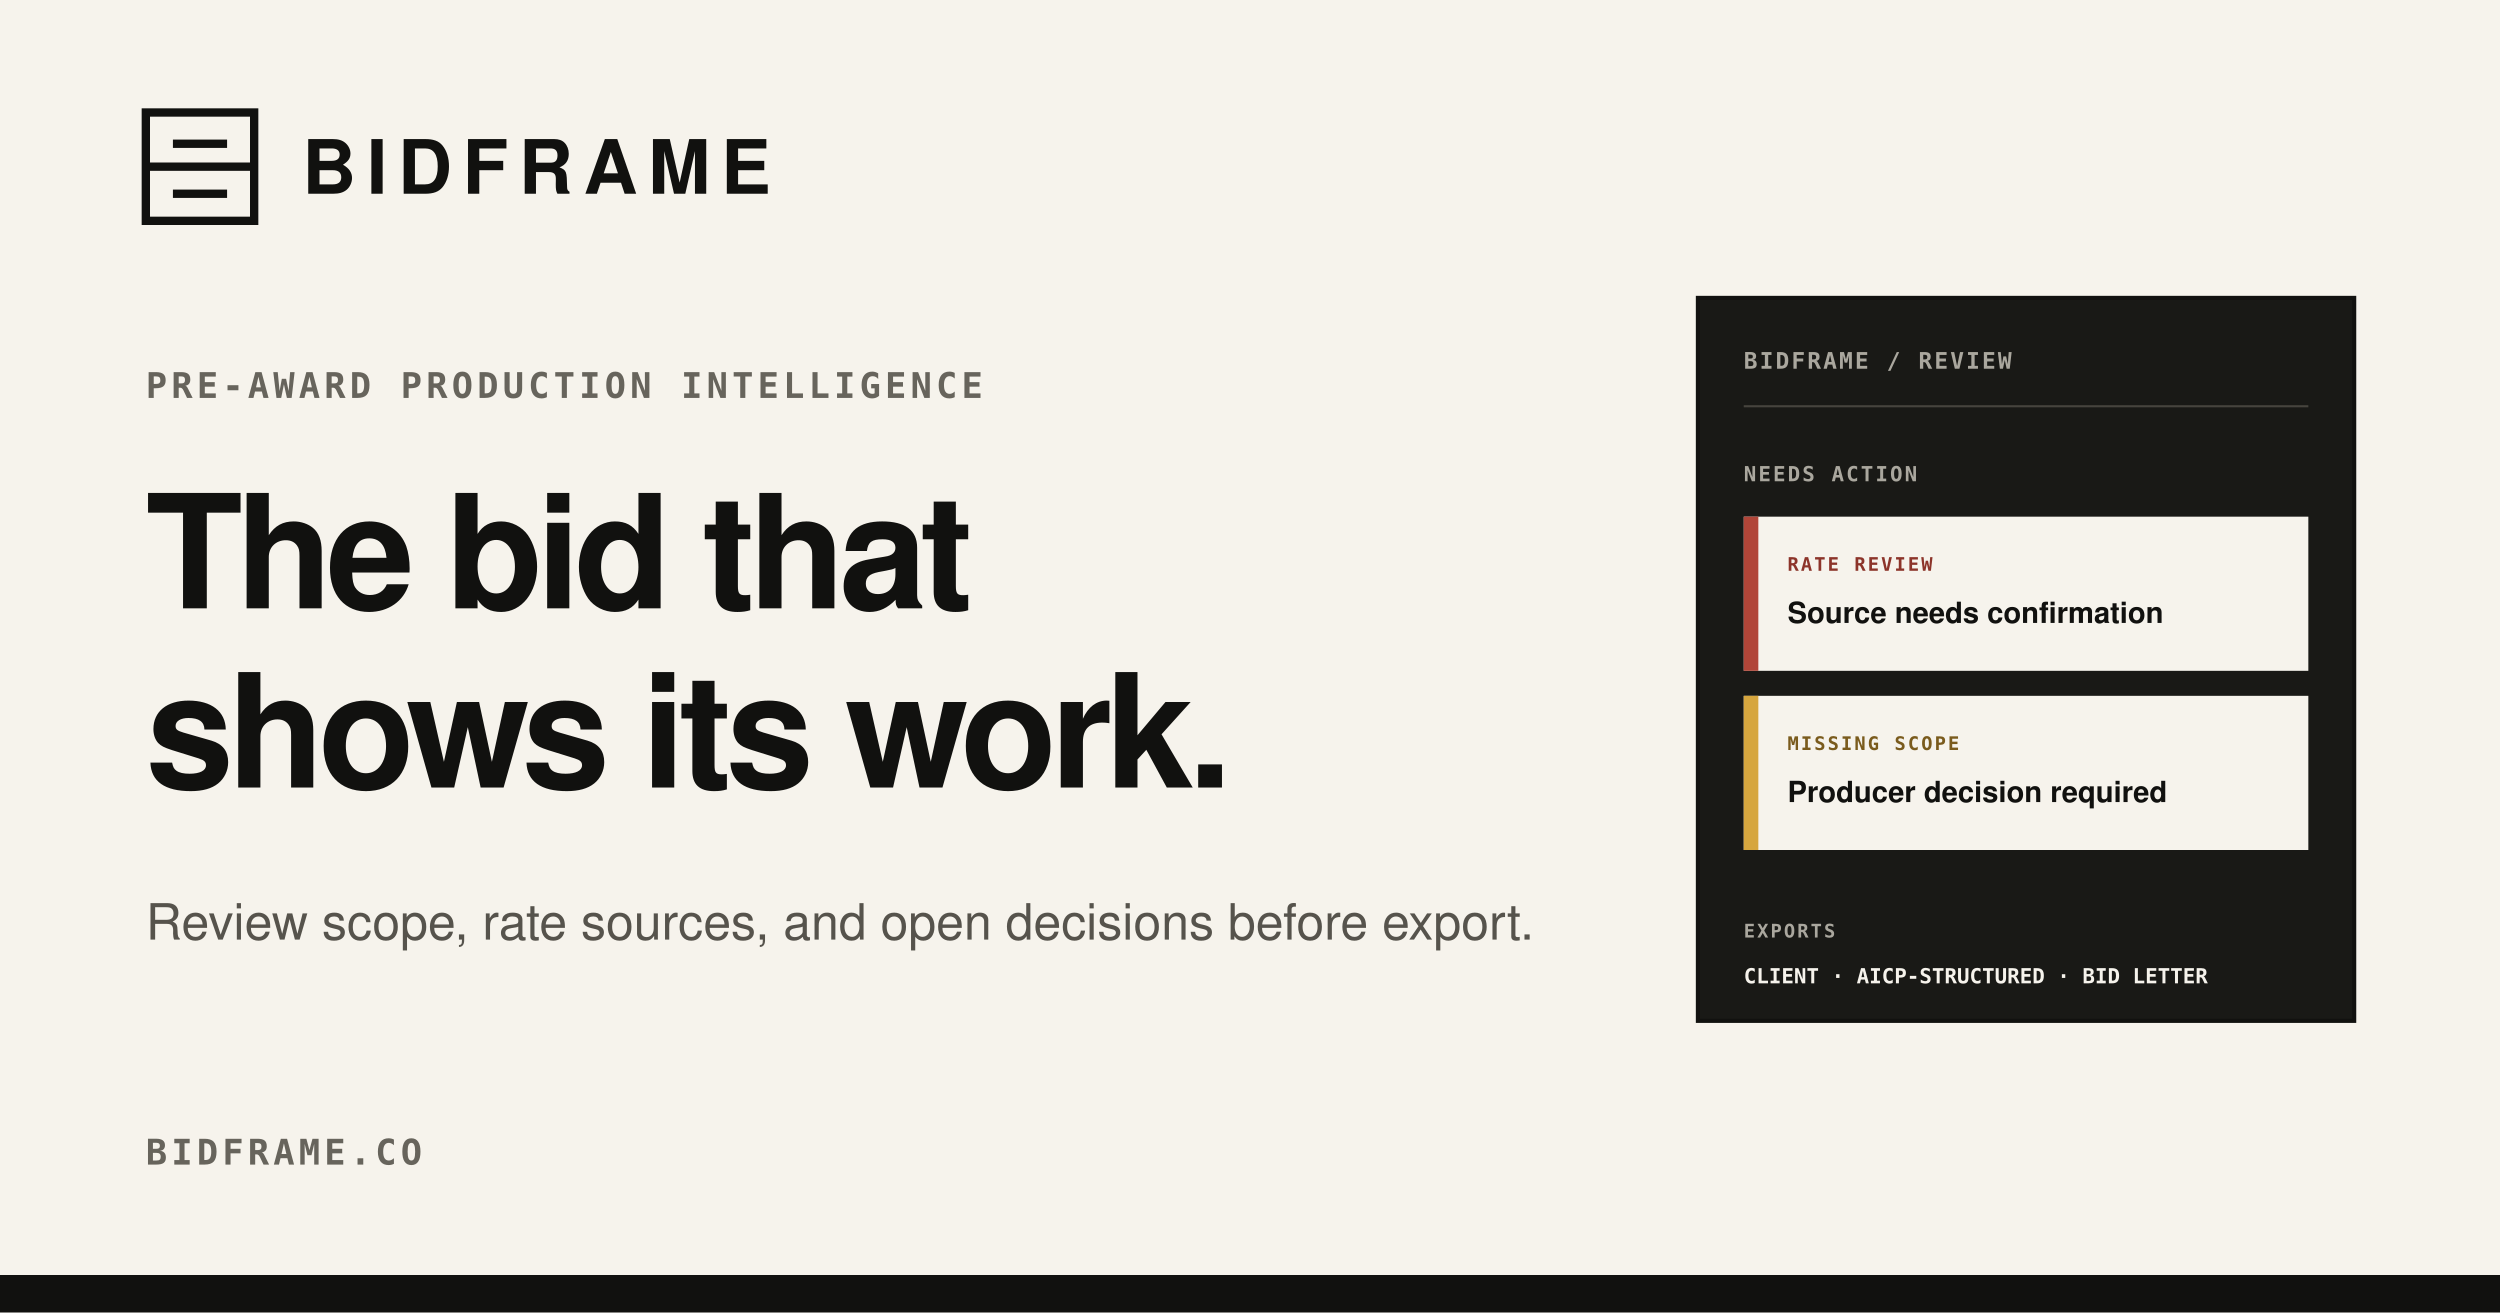
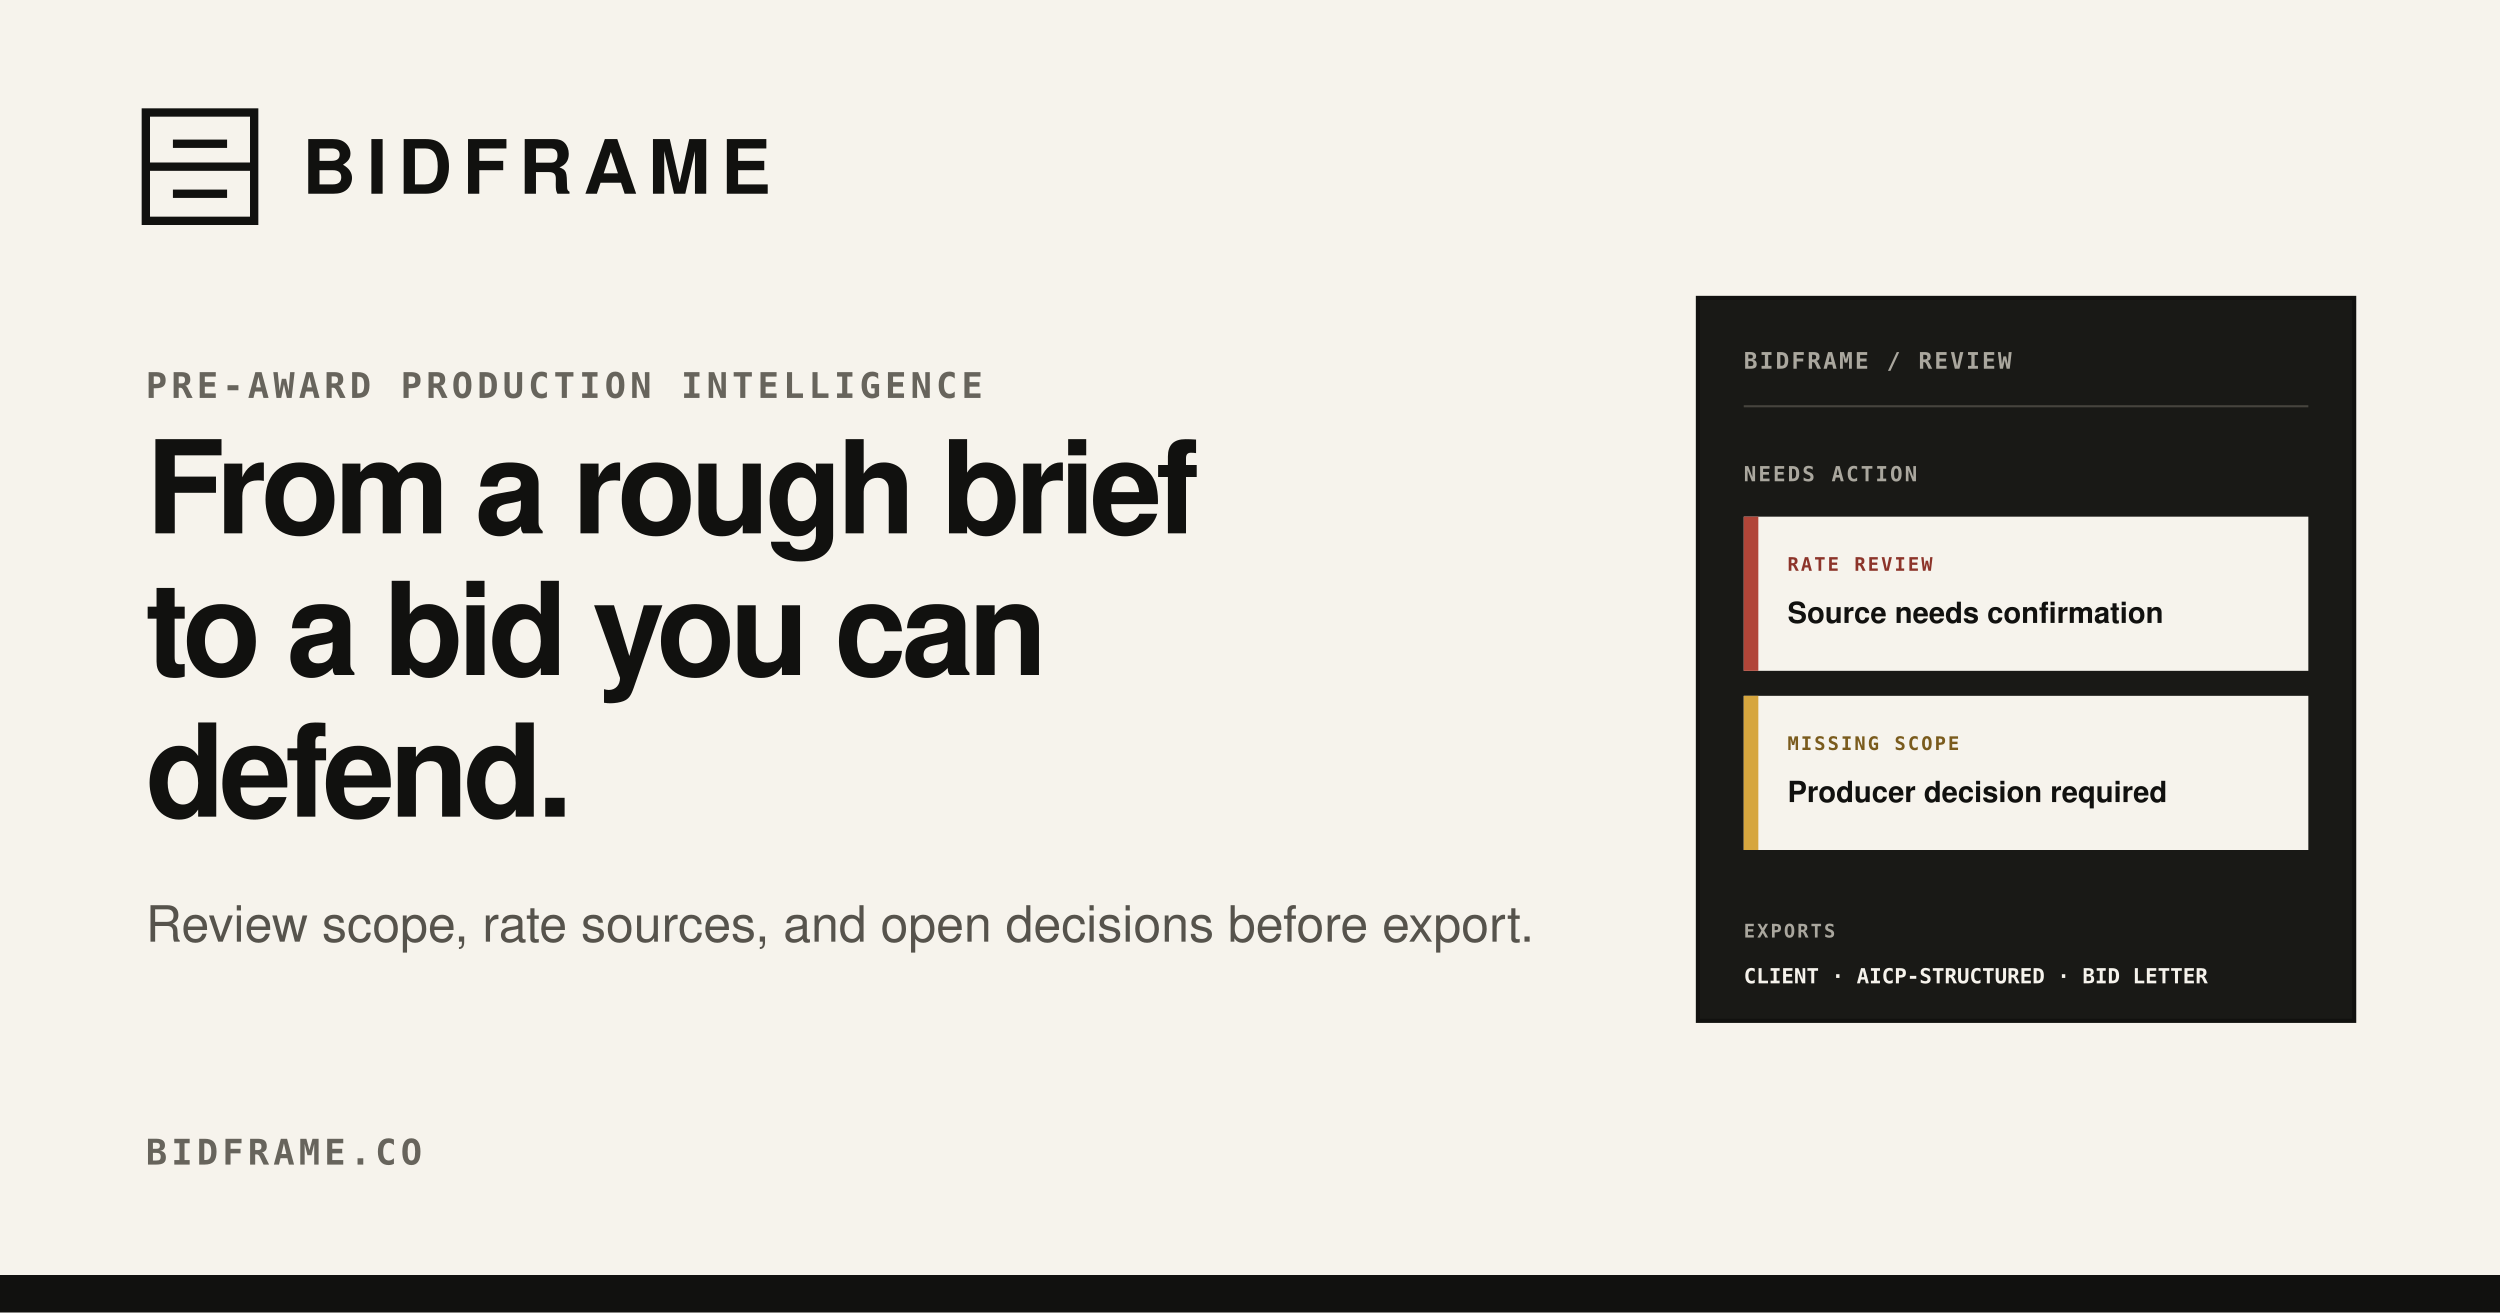
<svg xmlns="http://www.w3.org/2000/svg" viewBox="0 0 1200 630" width="1200" height="630">
  <rect width="1200" height="630" fill="#f6f3ec" />
  <rect y="612" width="1200" height="18" fill="#11110f" />
  <g transform="translate(70, 54)" stroke="#11110f" stroke-width="4" fill="none">
    <rect x="0" y="0" width="52" height="52" />
    <line x1="13" y1="15" x2="39" y2="15" />
    <line x1="0" y1="26" x2="52" y2="26" />
    <line x1="13" y1="39" x2="39" y2="39" />
  </g>
  <text x="145" y="93" font-family="Helvetica Neue, Helvetica, Arial, sans-serif" font-weight="800" font-size="36" letter-spacing="5" fill="#11110f">BIDFRAME</text>
  <text x="70" y="191" font-family="SFMono-Regular, Menlo, Consolas, monospace" font-weight="700" font-size="17" letter-spacing="2" fill="#67645c">PRE-AWARD PRODUCTION INTELLIGENCE</text>
-   <text x="70" y="292" font-family="Helvetica Neue, Helvetica, Arial, sans-serif" font-weight="800" font-size="76" letter-spacing="-3" fill="#11110f">The bid that</text>
-   <text x="70" y="378" font-family="Helvetica Neue, Helvetica, Arial, sans-serif" font-weight="800" font-size="76" letter-spacing="-3" fill="#11110f">shows its work.</text>
-   <text x="70" y="451" font-family="Helvetica Neue, Helvetica, Arial, sans-serif" font-weight="400" font-size="24" fill="#56534c">Review scope, rate sources, and open decisions before export.</text>
+   <text x="70" y="256" font-family="Helvetica Neue, Helvetica, Arial, sans-serif" font-weight="800" font-size="62" letter-spacing="-2.5" fill="#11110f">From a rough brief</text>
+   <text x="70" y="324" font-family="Helvetica Neue, Helvetica, Arial, sans-serif" font-weight="800" font-size="62" letter-spacing="-2.5" fill="#11110f">to a bid you can</text>
+   <text x="70" y="392" font-family="Helvetica Neue, Helvetica, Arial, sans-serif" font-weight="800" font-size="62" letter-spacing="-2.5" fill="#11110f">defend.</text>
+   <text x="70" y="452" font-family="Helvetica Neue, Helvetica, Arial, sans-serif" font-weight="400" font-size="24" fill="#56534c">Review scope, rate sources, and open decisions before export.</text>
  <text x="70" y="559" font-family="SFMono-Regular, Menlo, Consolas, monospace" font-weight="700" font-size="17" letter-spacing="2" fill="#67645c">BIDFRAME.CO</text>
  <g transform="translate(815, 143)">
    <rect width="315" height="347" fill="#191916" stroke="#11110f" stroke-width="2" />
    <text x="22" y="34" font-family="SFMono-Regular, Menlo, Consolas, monospace" font-weight="700" font-size="11" letter-spacing="1" fill="#aaa79e">BIDFRAME / REVIEW</text>
    <line x1="22" y1="52" x2="293" y2="52" stroke="#46443e" />
    <text x="22" y="88" font-family="SFMono-Regular, Menlo, Consolas, monospace" font-weight="700" font-size="10" letter-spacing="1" fill="#aaa79e">NEEDS ACTION</text>
    <rect x="22" y="105" width="271" height="74" fill="#f6f3ec" />
    <rect x="22" y="105" width="7" height="74" fill="#b14538" />
    <text x="43" y="131" font-family="SFMono-Regular, Menlo, Consolas, monospace" font-weight="700" font-size="9" letter-spacing="1" fill="#8c342a">RATE REVIEW</text>
    <text x="43" y="156" font-family="Helvetica Neue, Helvetica, Arial, sans-serif" font-weight="700" font-size="14" fill="#11110f">Source needs confirmation</text>
    <rect x="22" y="191" width="271" height="74" fill="#f6f3ec" />
    <rect x="22" y="191" width="7" height="74" fill="#d6a63e" />
    <text x="43" y="217" font-family="SFMono-Regular, Menlo, Consolas, monospace" font-weight="700" font-size="9" letter-spacing="1" fill="#7a5b1d">MISSING SCOPE</text>
    <text x="43" y="242" font-family="Helvetica Neue, Helvetica, Arial, sans-serif" font-weight="700" font-size="14" fill="#11110f">Producer decision required</text>
    <text x="22" y="307" font-family="SFMono-Regular, Menlo, Consolas, monospace" font-weight="700" font-size="9" letter-spacing="1" fill="#aaa79e">EXPORTS</text>
    <text x="22" y="329" font-family="SFMono-Regular, Menlo, Consolas, monospace" font-weight="700" font-size="10" fill="#f6f3ec">CLIENT · AICP-STRUCTURED · BID LETTER</text>
  </g>
</svg>
